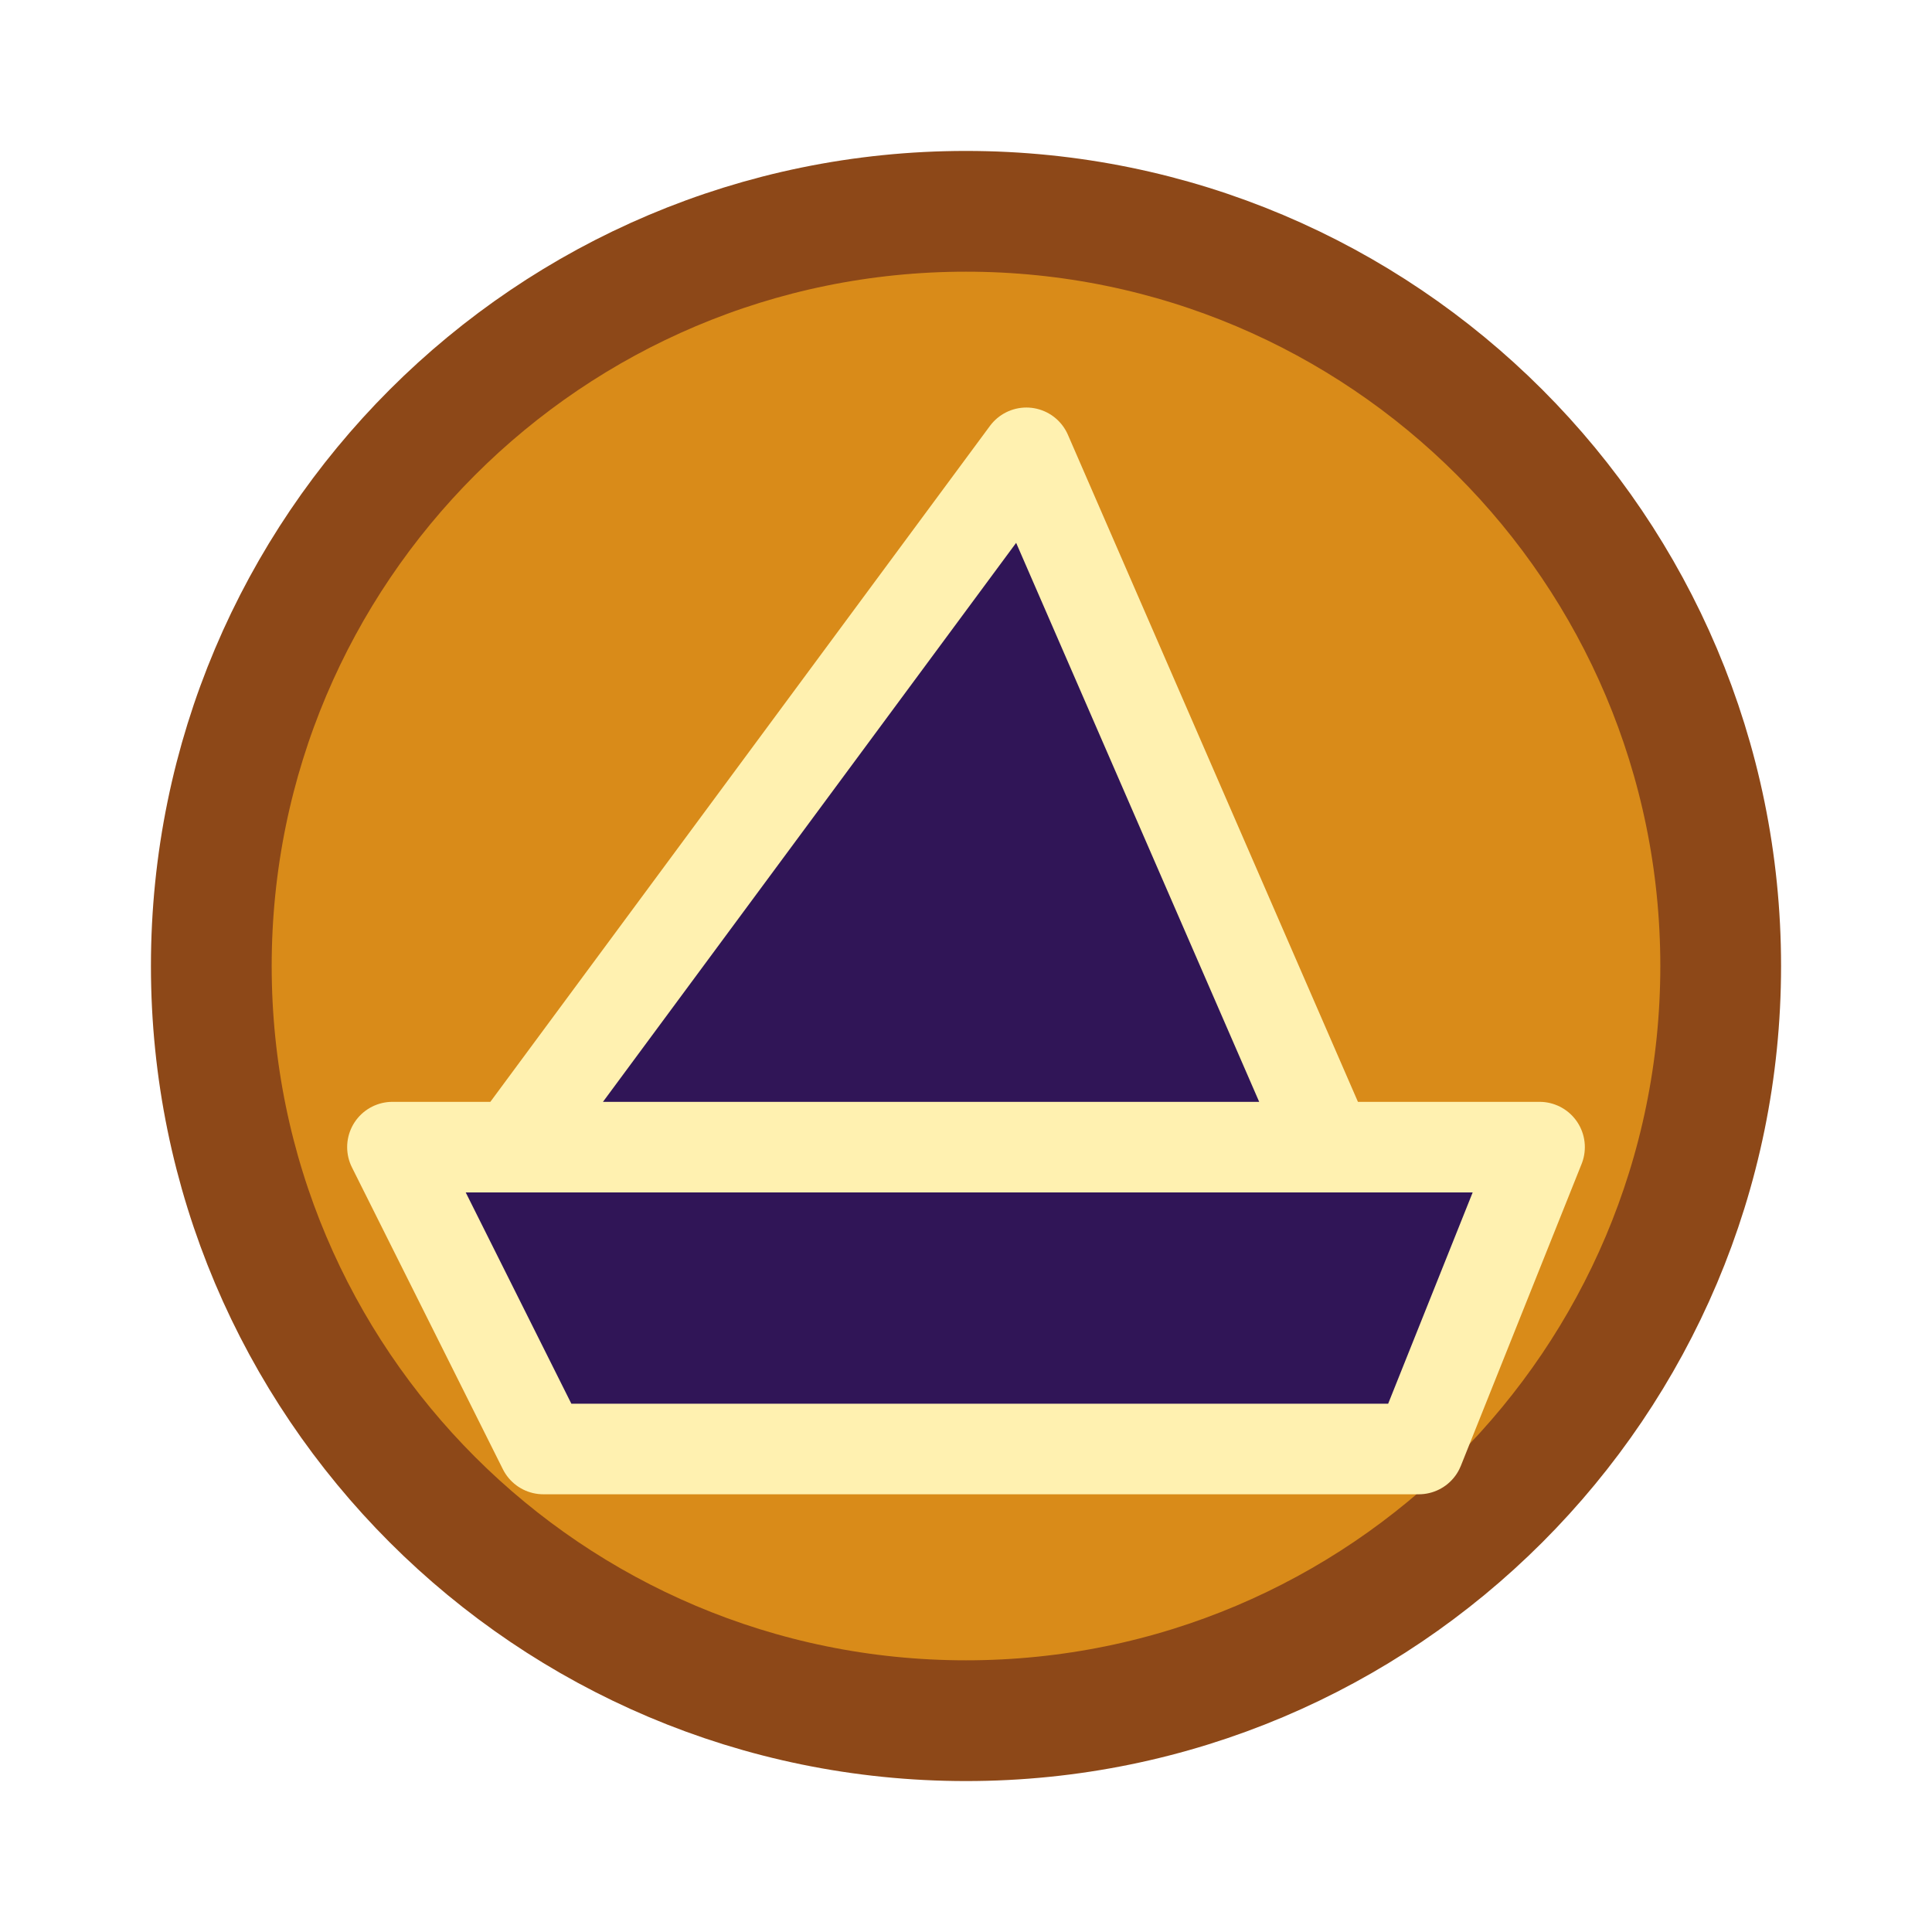
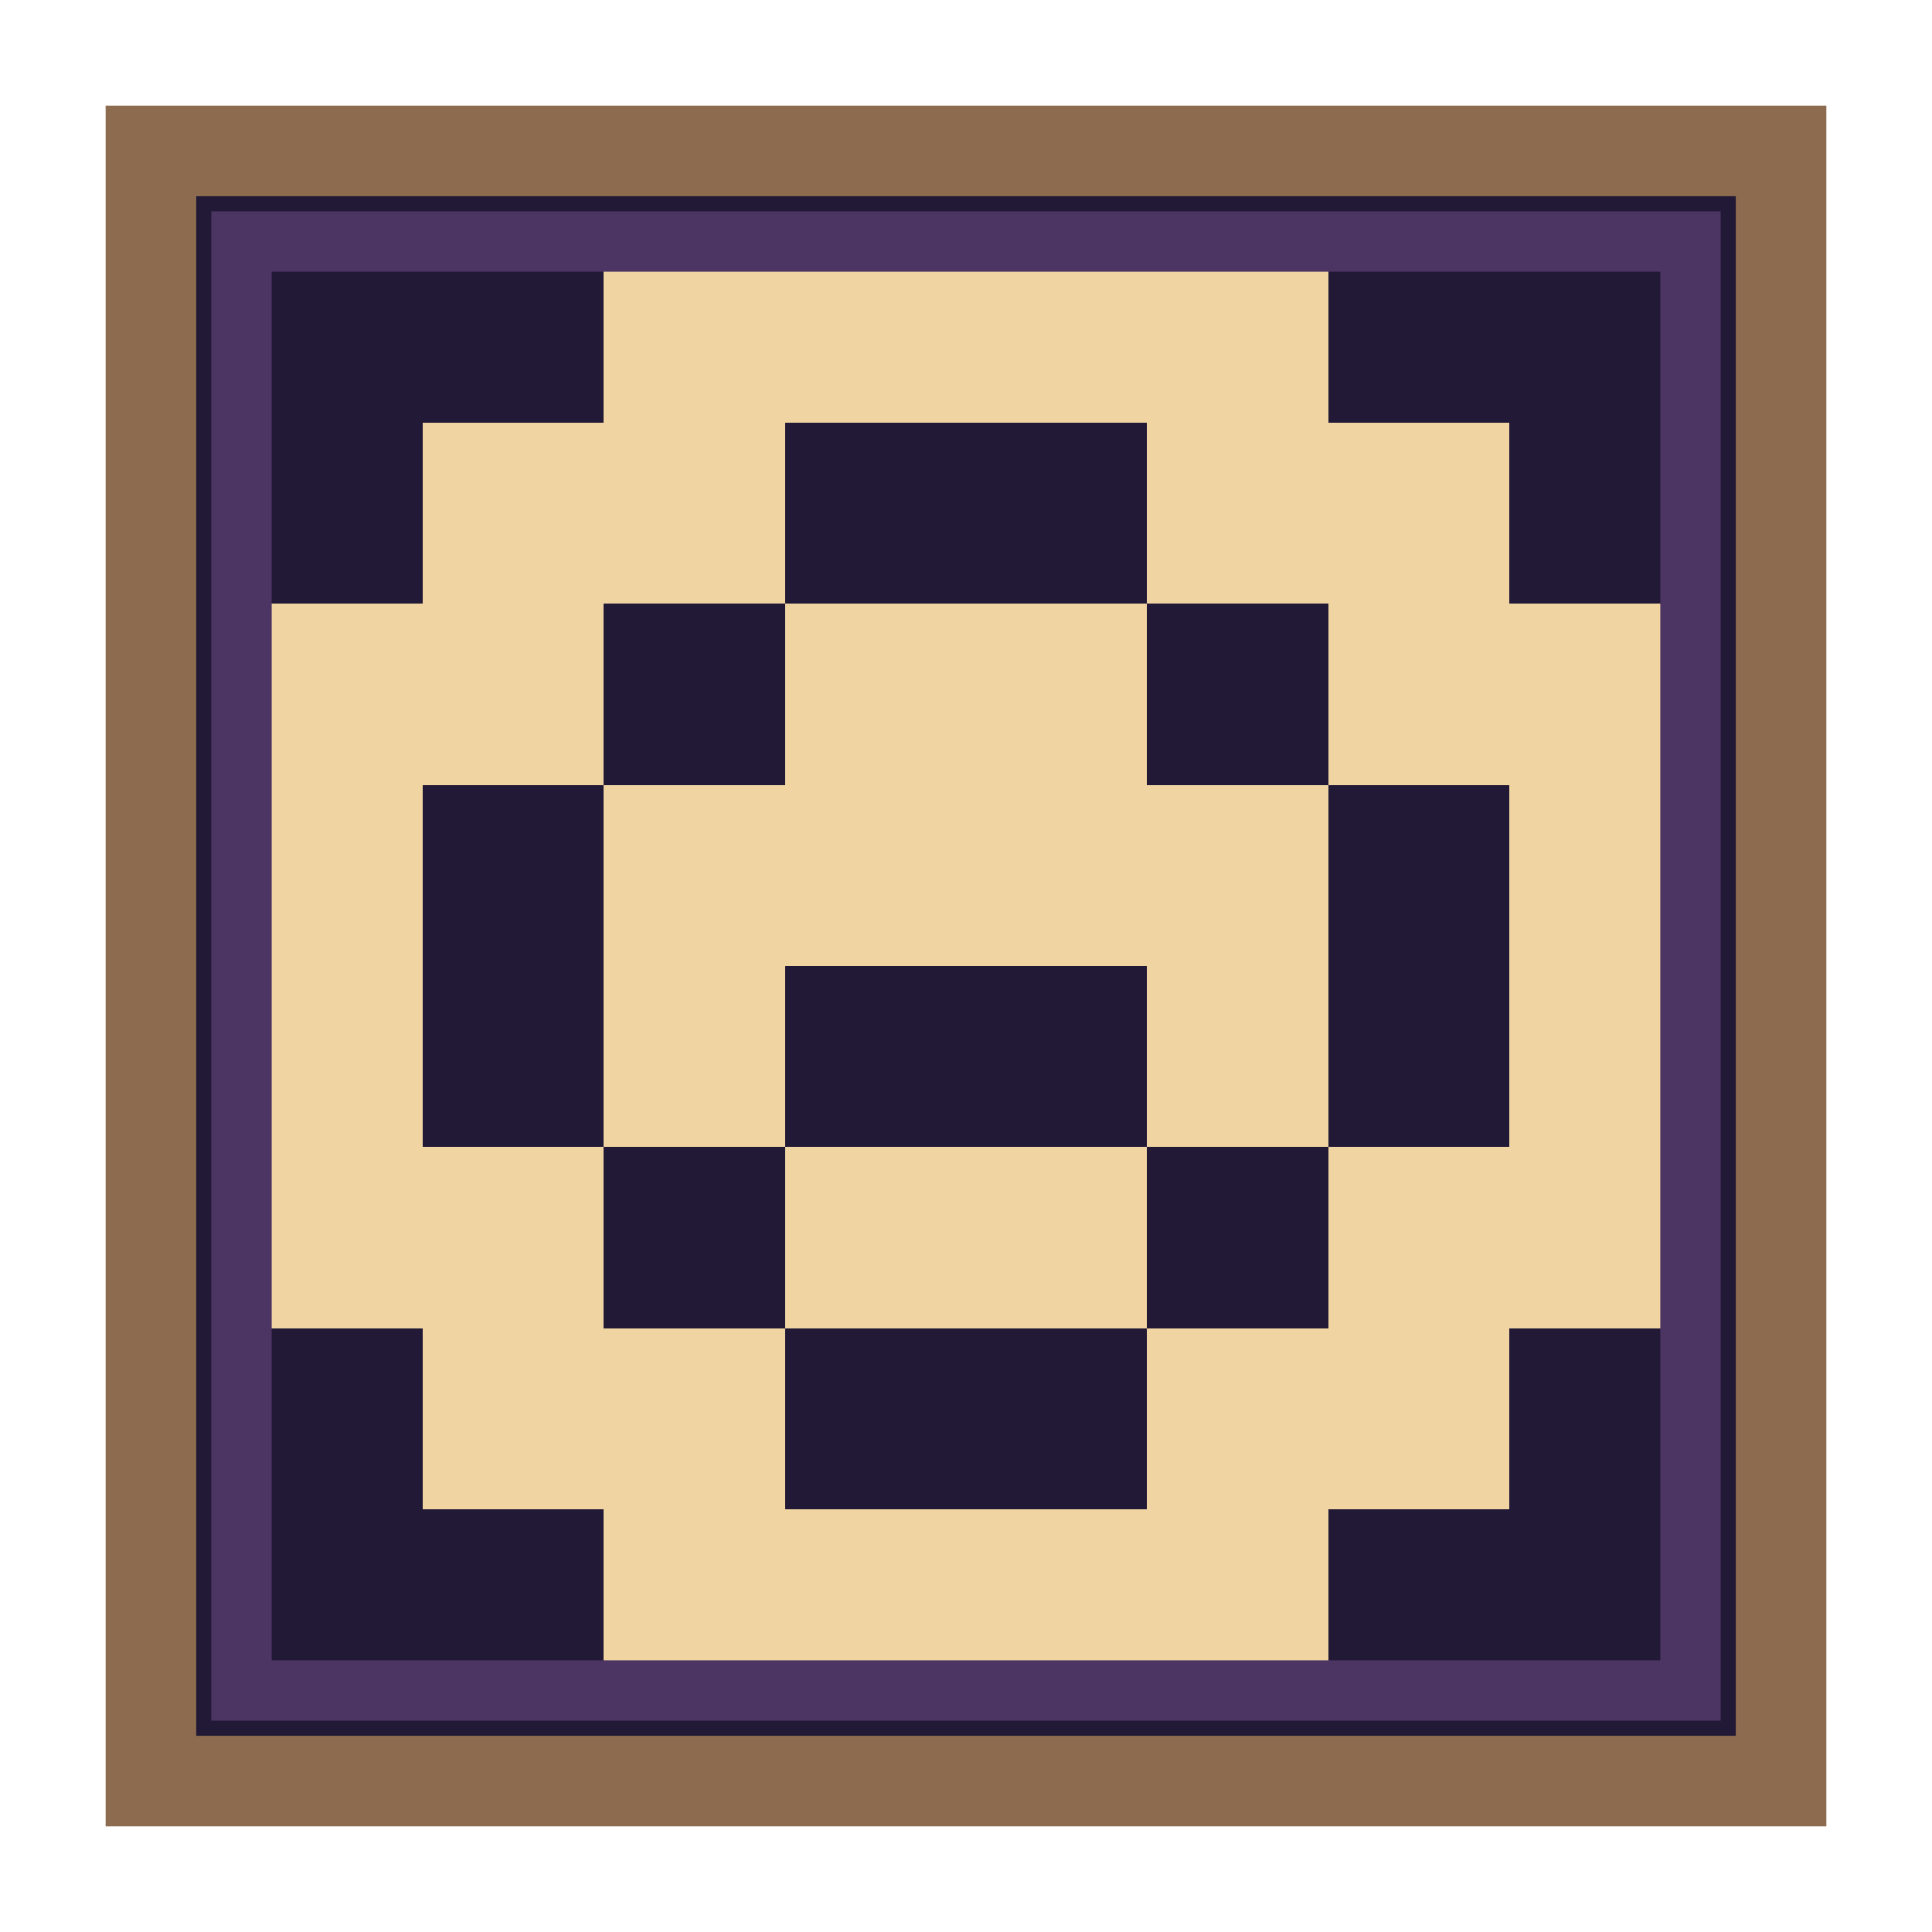
- <svg xmlns="http://www.w3.org/2000/svg" width="64" height="64" viewBox="0 0 64 64" role="img" aria-label="hatcoin">
-   <g stroke-linejoin="round">
-     <circle cx="32" cy="32" r="25" fill="#d98b19" stroke="#8d4818" stroke-width="4" />
-     <path d="M17 38 34 15 44 38zM13 38h38l-4 10H18z" fill="#301557" stroke="#fff1b0" stroke-width="3" />
+ <svg xmlns="http://www.w3.org/2000/svg" viewBox="0 0 64 64" role="img" aria-label="hatcoin">
+   <rect x="5" y="5" width="54" height="54" fill="#211936" stroke="#8c6b4f" stroke-width="3" />
+   <g fill="#f0d4a2" shape-rendering="crispEdges">
+     <rect x="20" y="8" width="6" height="6" />
+     <rect x="26" y="8" width="6" height="6" />
+     <rect x="32" y="8" width="6" height="6" />
+     <rect x="38" y="8" width="6" height="6" />
+     <rect x="14" y="14" width="6" height="6" />
+     <rect x="20" y="14" width="6" height="6" />
+     <rect x="38" y="14" width="6" height="6" />
+     <rect x="44" y="14" width="6" height="6" />
+     <rect x="8" y="20" width="6" height="6" />
+     <rect x="14" y="20" width="6" height="6" />
+     <rect x="26" y="20" width="6" height="6" />
+     <rect x="32" y="20" width="6" height="6" />
+     <rect x="44" y="20" width="6" height="6" />
+     <rect x="50" y="20" width="6" height="6" />
+     <rect x="8" y="26" width="6" height="6" />
+     <rect x="20" y="26" width="6" height="6" />
+     <rect x="26" y="26" width="6" height="6" />
+     <rect x="32" y="26" width="6" height="6" />
+     <rect x="38" y="26" width="6" height="6" />
+     <rect x="50" y="26" width="6" height="6" />
+     <rect x="8" y="32" width="6" height="6" />
+     <rect x="20" y="32" width="6" height="6" />
+     <rect x="38" y="32" width="6" height="6" />
+     <rect x="50" y="32" width="6" height="6" />
+     <rect x="8" y="38" width="6" height="6" />
+     <rect x="14" y="38" width="6" height="6" />
+     <rect x="26" y="38" width="6" height="6" />
+     <rect x="32" y="38" width="6" height="6" />
+     <rect x="44" y="38" width="6" height="6" />
+     <rect x="50" y="38" width="6" height="6" />
+     <rect x="14" y="44" width="6" height="6" />
+     <rect x="20" y="44" width="6" height="6" />
+     <rect x="38" y="44" width="6" height="6" />
+     <rect x="44" y="44" width="6" height="6" />
+     <rect x="20" y="50" width="6" height="6" />
+     <rect x="26" y="50" width="6" height="6" />
+     <rect x="32" y="50" width="6" height="6" />
+     <rect x="38" y="50" width="6" height="6" />
  </g>
+   <path d="M8 8h48v48H8z" fill="none" stroke="#4c3463" stroke-width="2" />
</svg>
